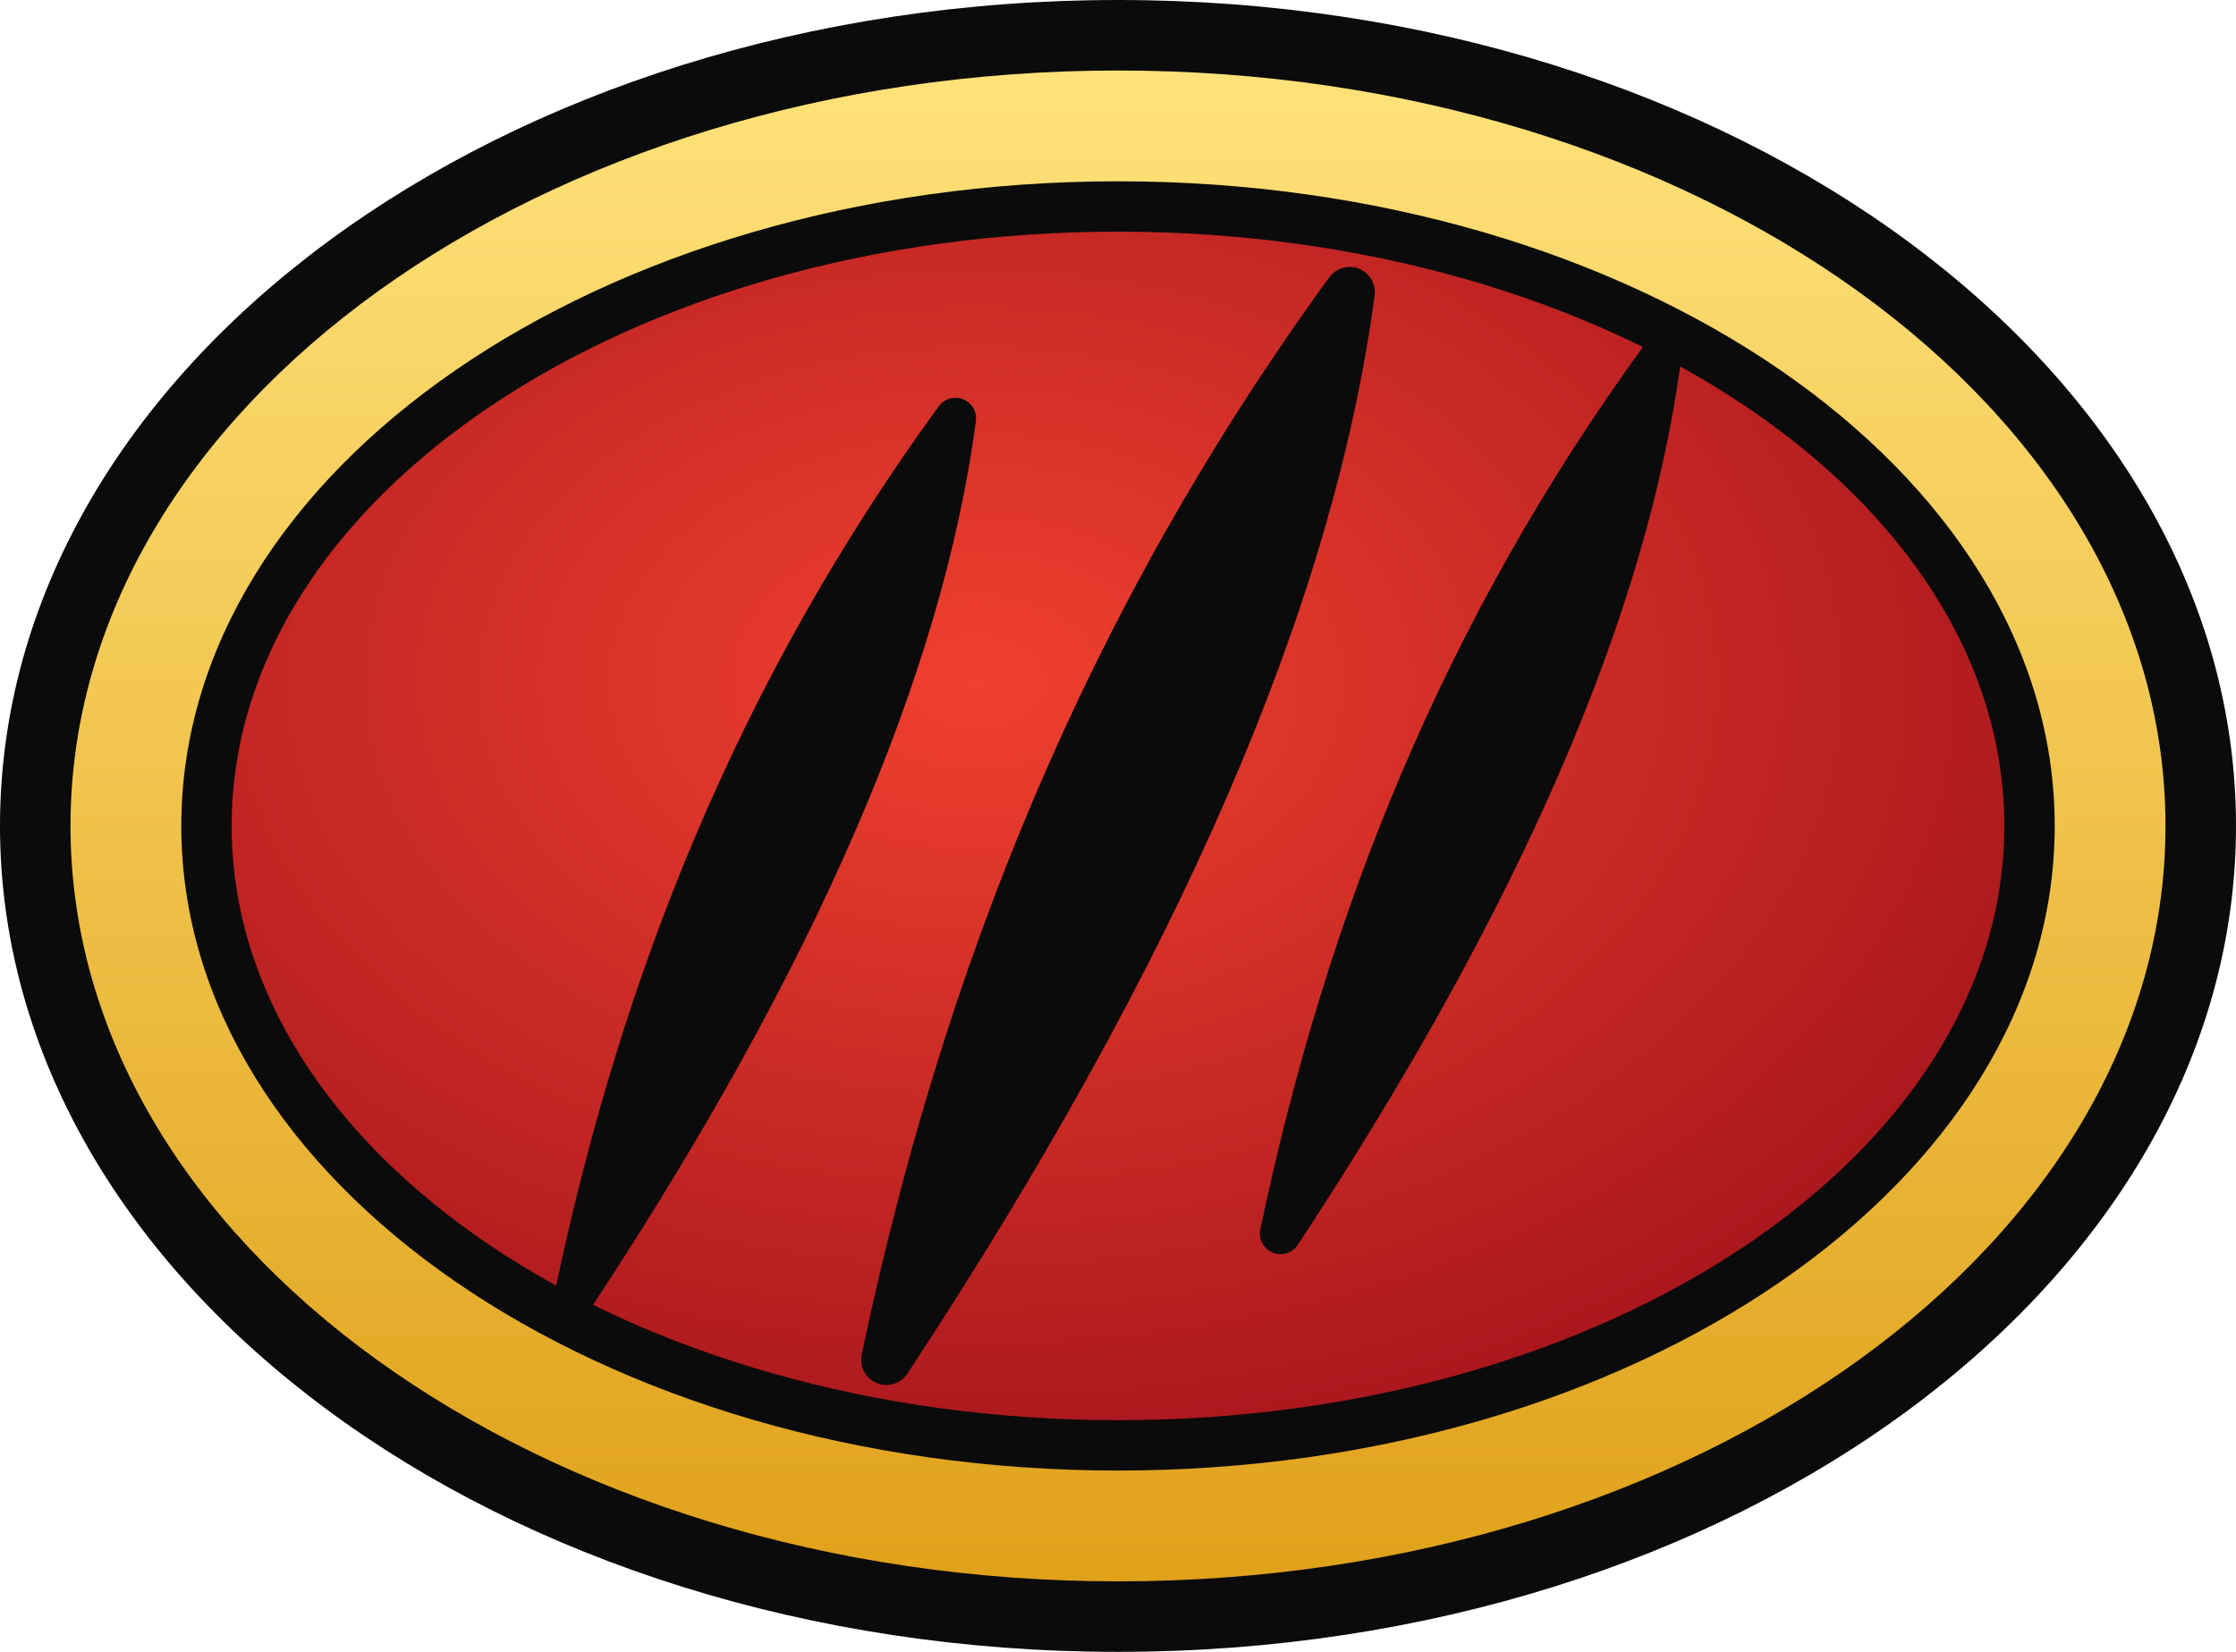
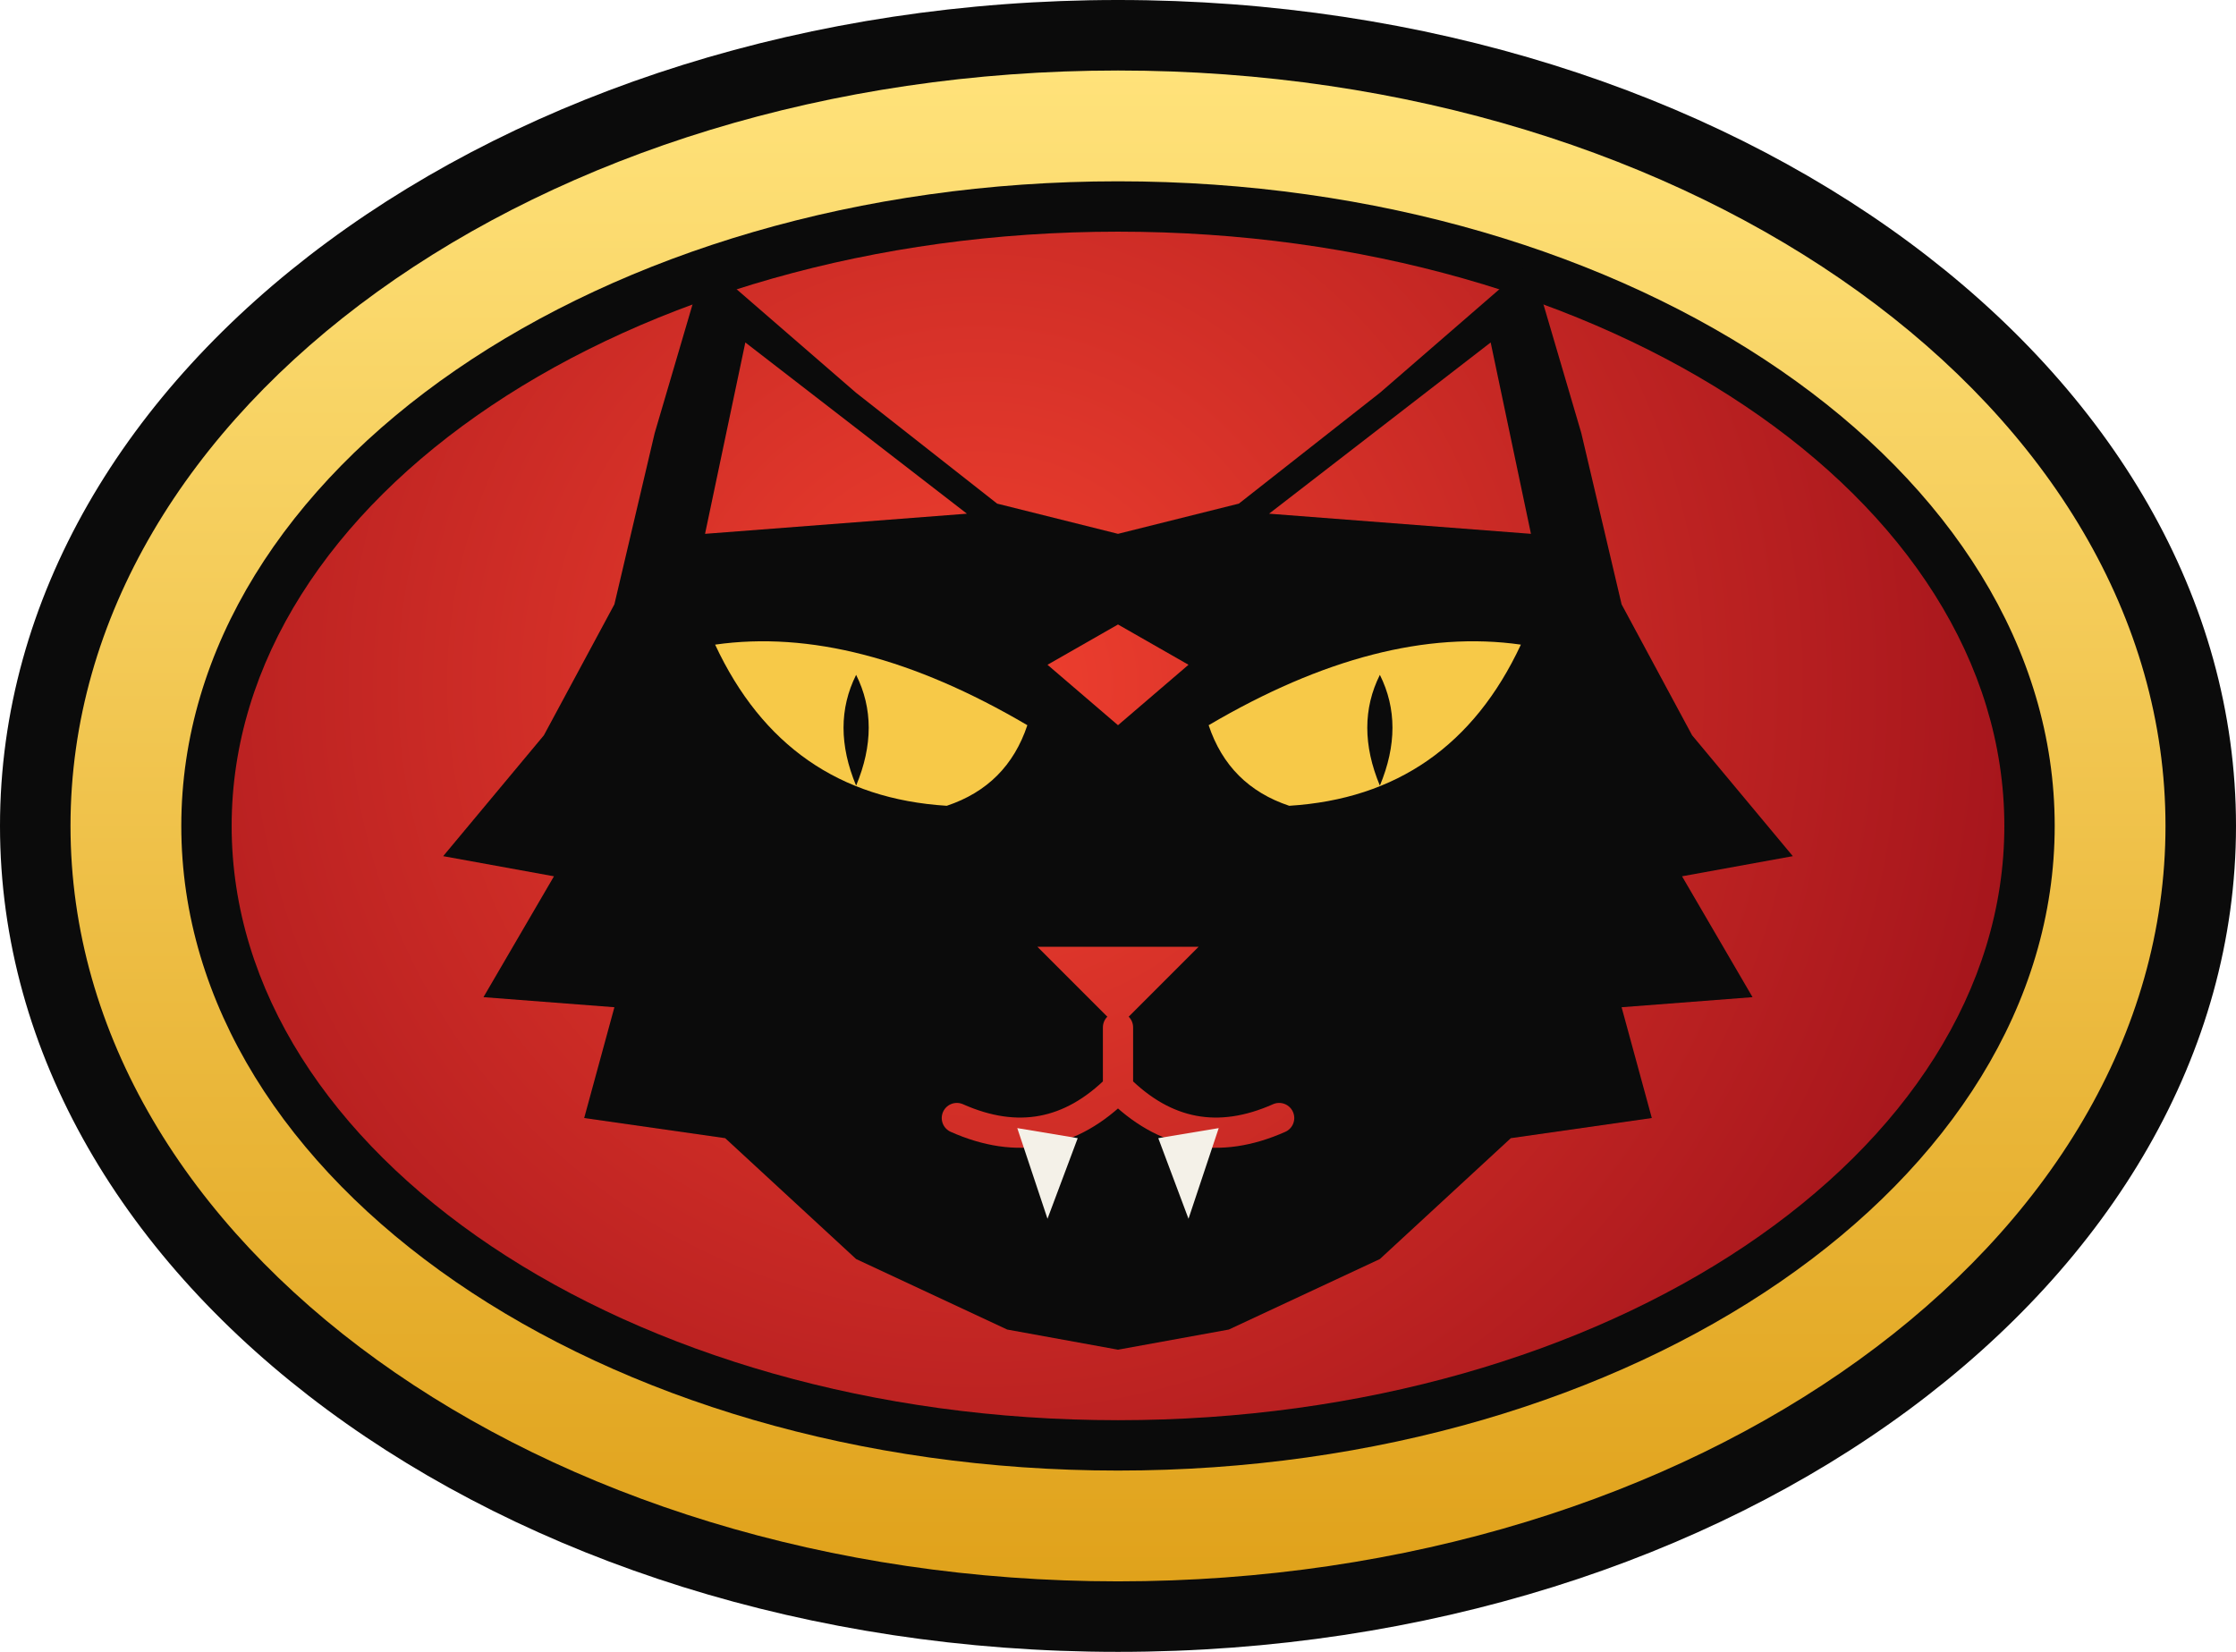
<svg xmlns="http://www.w3.org/2000/svg" viewBox="34 92 444 328" width="444" height="328">
  <defs>
-     <path id="claw" d="M 46,-106 C 38,-46 8,24 -46,106 C -30,30 -2,-40 46,-106 Z" />
-     <linearGradient id="gold" x1="0" y1="0" x2="0" y2="1">
+     <linearGradient id="gold" gradientUnits="userSpaceOnUse" x1="0" y1="-150" x2="0" y2="150">
      <stop offset="0" stop-color="#FFE27A" />
      <stop offset="1" stop-color="#E0A21B" />
    </linearGradient>
-     <radialGradient id="red" cx="0.42" cy="0.38" r="0.75">
+     <radialGradient id="red" gradientUnits="userSpaceOnUse" cx="-28" cy="-28" r="230">
      <stop offset="0" stop-color="#F0402F" />
      <stop offset="1" stop-color="#9E111A" />
    </radialGradient>
  </defs>
-   <g transform="translate(256,256)">
-     <ellipse rx="222" ry="164" fill="#0B0B0B" />
-     <ellipse rx="208" ry="150" fill="url(#gold)" />
-     <ellipse rx="186" ry="128" fill="#0B0B0B" />
-     <ellipse rx="176" ry="118" fill="url(#red)" />
-     <g fill="#0B0B0B" stroke="#0B0B0B" stroke-width="10" stroke-linejoin="round">
-       <use href="#claw" transform="translate(-70,6) scale(0.82)" />
-       <use href="#claw" transform="translate(0,0)" />
-       <use href="#claw" transform="translate(70,-6) scale(0.82)" />
-     </g>
+   <g transform="translate(256,256) scale(1.0)">
+     <path d="M-222,0 A222,164 0 1,0 222,0 A222,164 0 1,0 -222,0 Z" fill="#0B0B0B" />
+     <path d="M-208,0 A208,150 0 1,0 208,0 A208,150 0 1,0 -208,0 Z" fill="url(#gold)" />
+     <path d="M-186,0 A186,128 0 1,0 186,0 A186,128 0 1,0 -186,0 Z" fill="#0B0B0B" />
+     <path d="M-176,0 A176,118 0 1,0 176,0 A176,118 0 1,0 -176,0 Z" fill="url(#red)" />
+     <path d="M0,-58 L24,-64 L52,-86 L82,-112 L92,-78 L100,-44 L114,-18 L134,6 L112,10 L126,34 L100,36 L106,58 L78,62 L52,86 L22,100 L0,104 L-22,100 L-52,86 L-78,62 L-106,58 L-100,36 L-126,34 L-112,10 L-134,6 L-114,-18 L-100,-44 L-92,-78 L-82,-112 L-52,-86 L-24,-64 Z" fill="#0B0B0B" />
+     <path d="M-30,-62 L-74,-96 L-82,-58 Z" fill="url(#red)" />
+     <path d="M30,-62 L74,-96 L82,-58 Z" fill="url(#red)" />
+     <path d="M 0,-40 L 14,-32 L 0,-20 L -14,-32 Z" fill="url(#red)" />
+     <path d="M -18,-20 Q -52,-40 -80,-36 Q -66,-6 -34,-4 Q -22,-8 -18,-20 Z" fill="#F7C948" />
+     <path d="M 18,-20 Q 52,-40 80,-36 Q 66,-6 34,-4 Q 22,-8 18,-20 Z" fill="#F7C948" />
+     <path d="M -52,-30 Q -47,-20 -52,-8 Q -57,-20 -52,-30 Z" fill="#0B0B0B" />
+     <path d="M 52,-30 Q 57,-20 52,-8 Q 47,-20 52,-30 Z" fill="#0B0B0B" />
+     <path d="M -16,24 L 16,24 L 0,40 Z" fill="url(#red)" />
+     <path d="M 0,40 L 0,52 M 0,52 Q -14,66 -32,58 M 0,52 Q 14,66 32,58" fill="none" stroke="url(#red)" stroke-width="6" stroke-linecap="round" />
+     <path d="M -20,60 L -14,78 L -8,62 Z M 20,60 L 14,78 L 8,62 Z" fill="#F4F1E8" />
  </g>
</svg>
